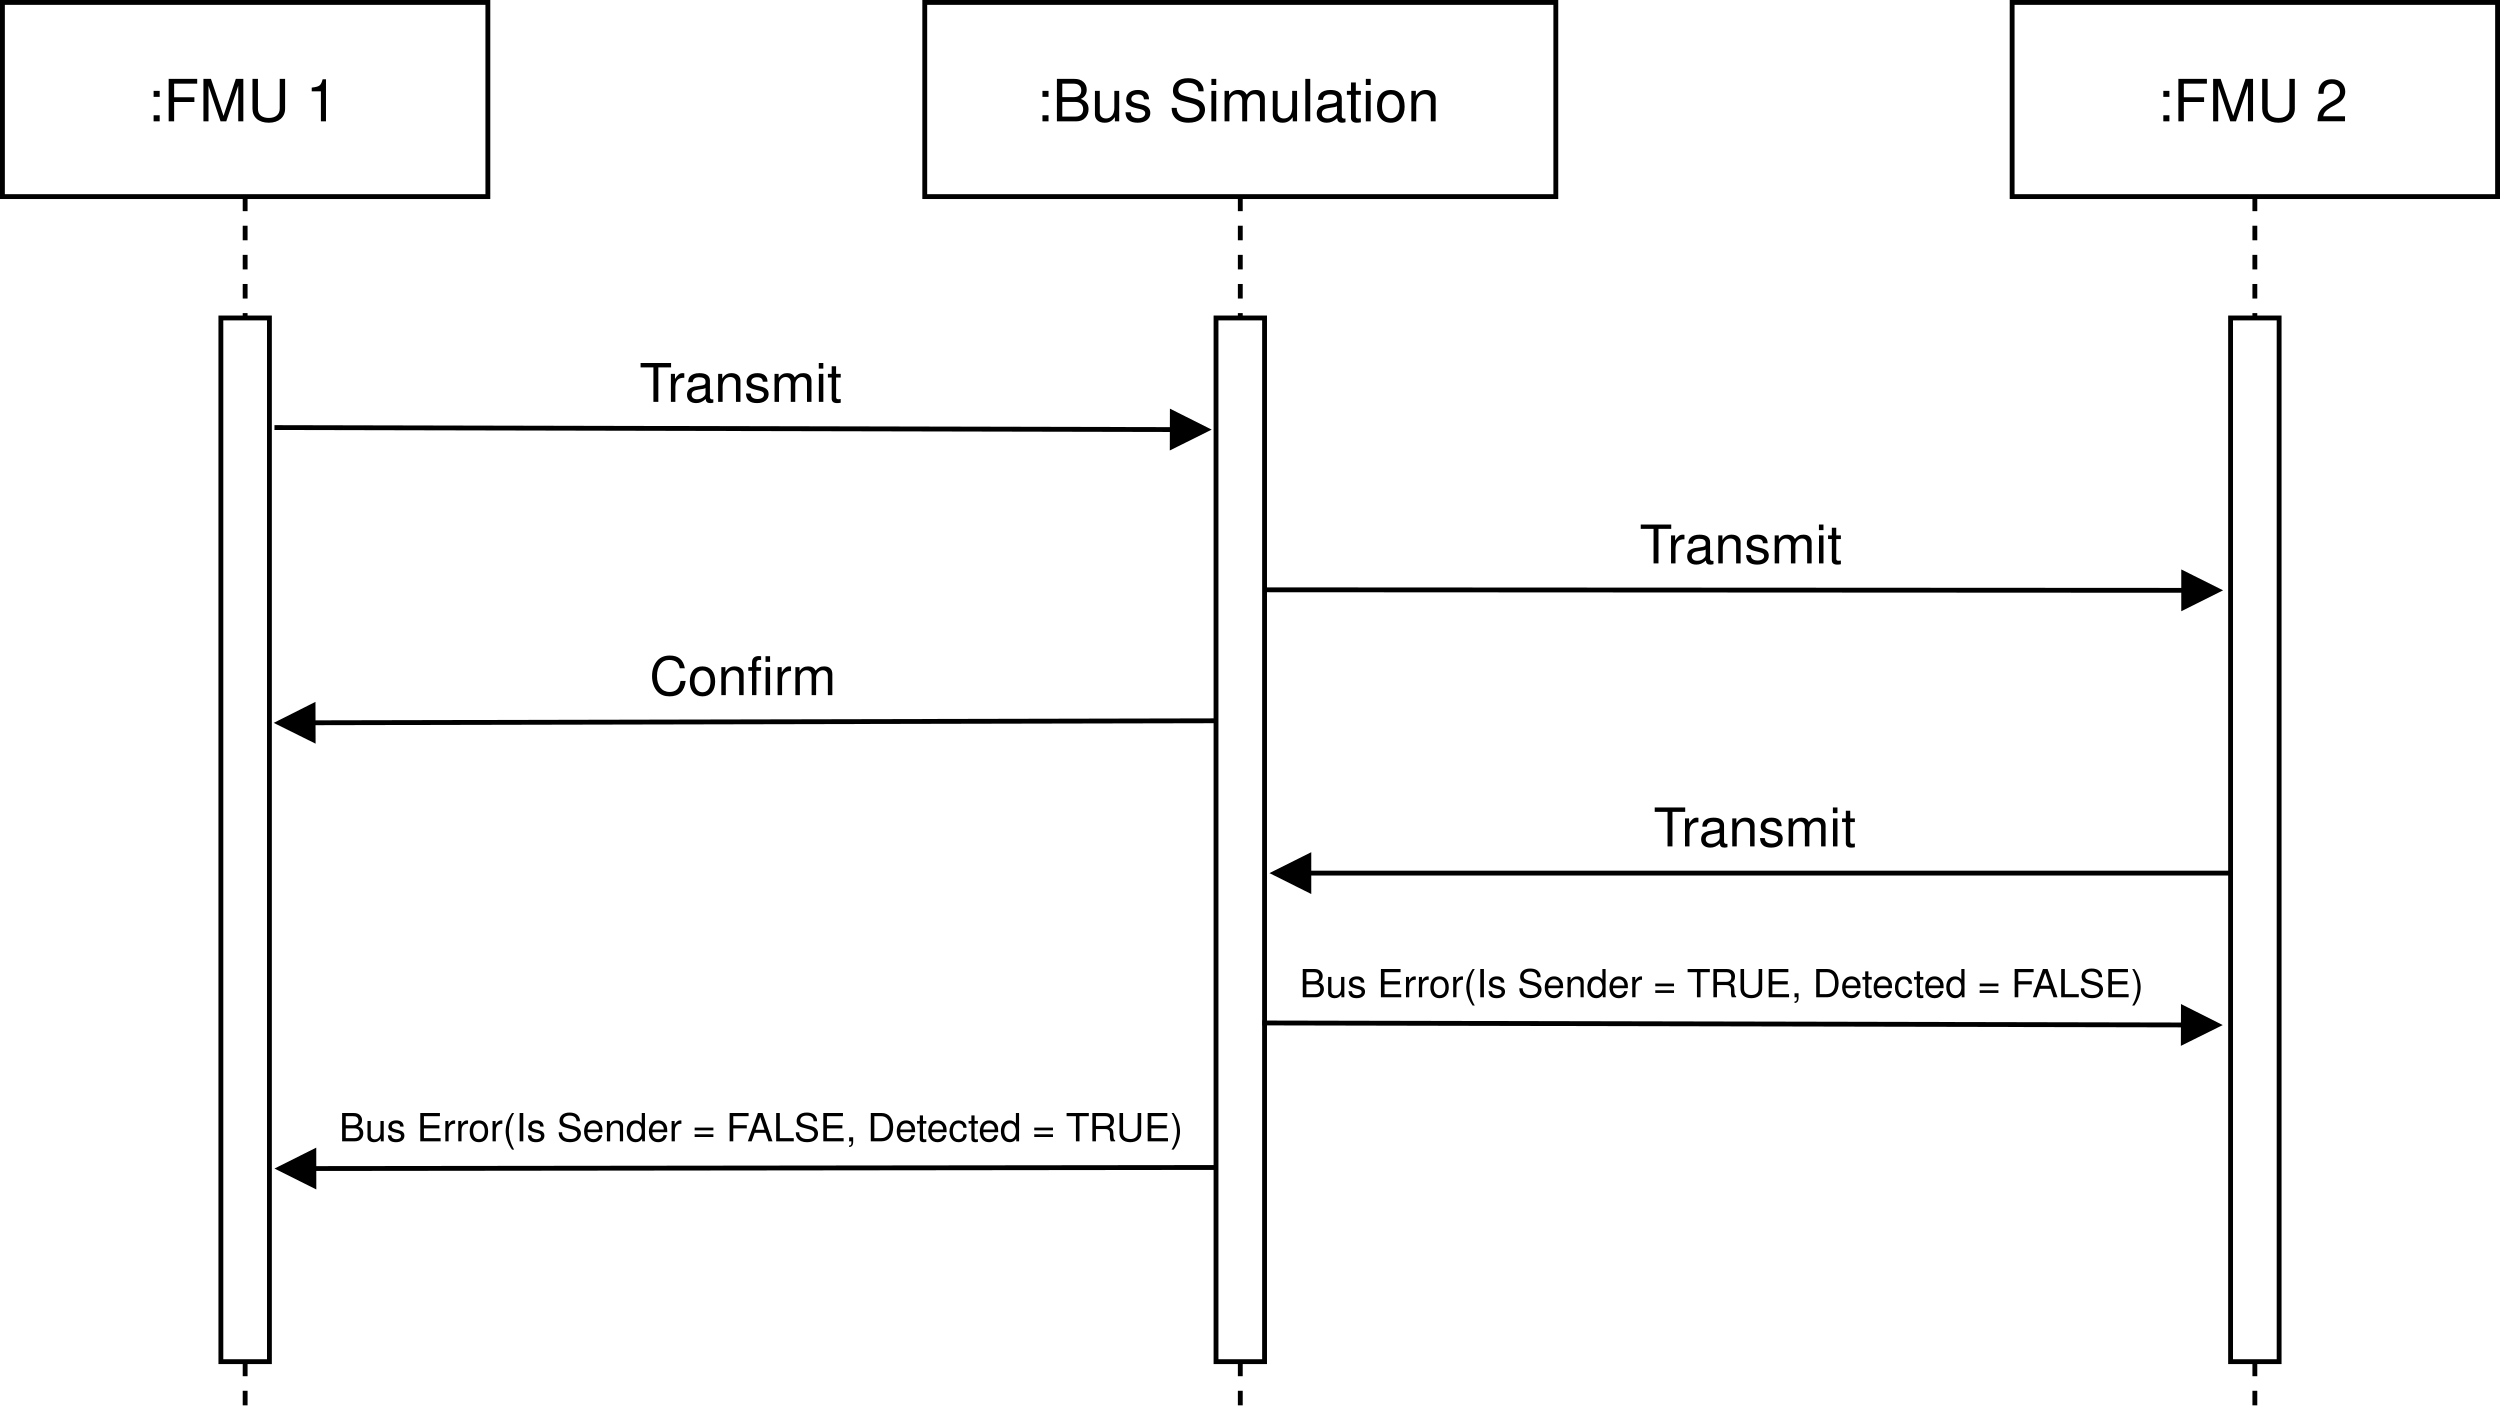
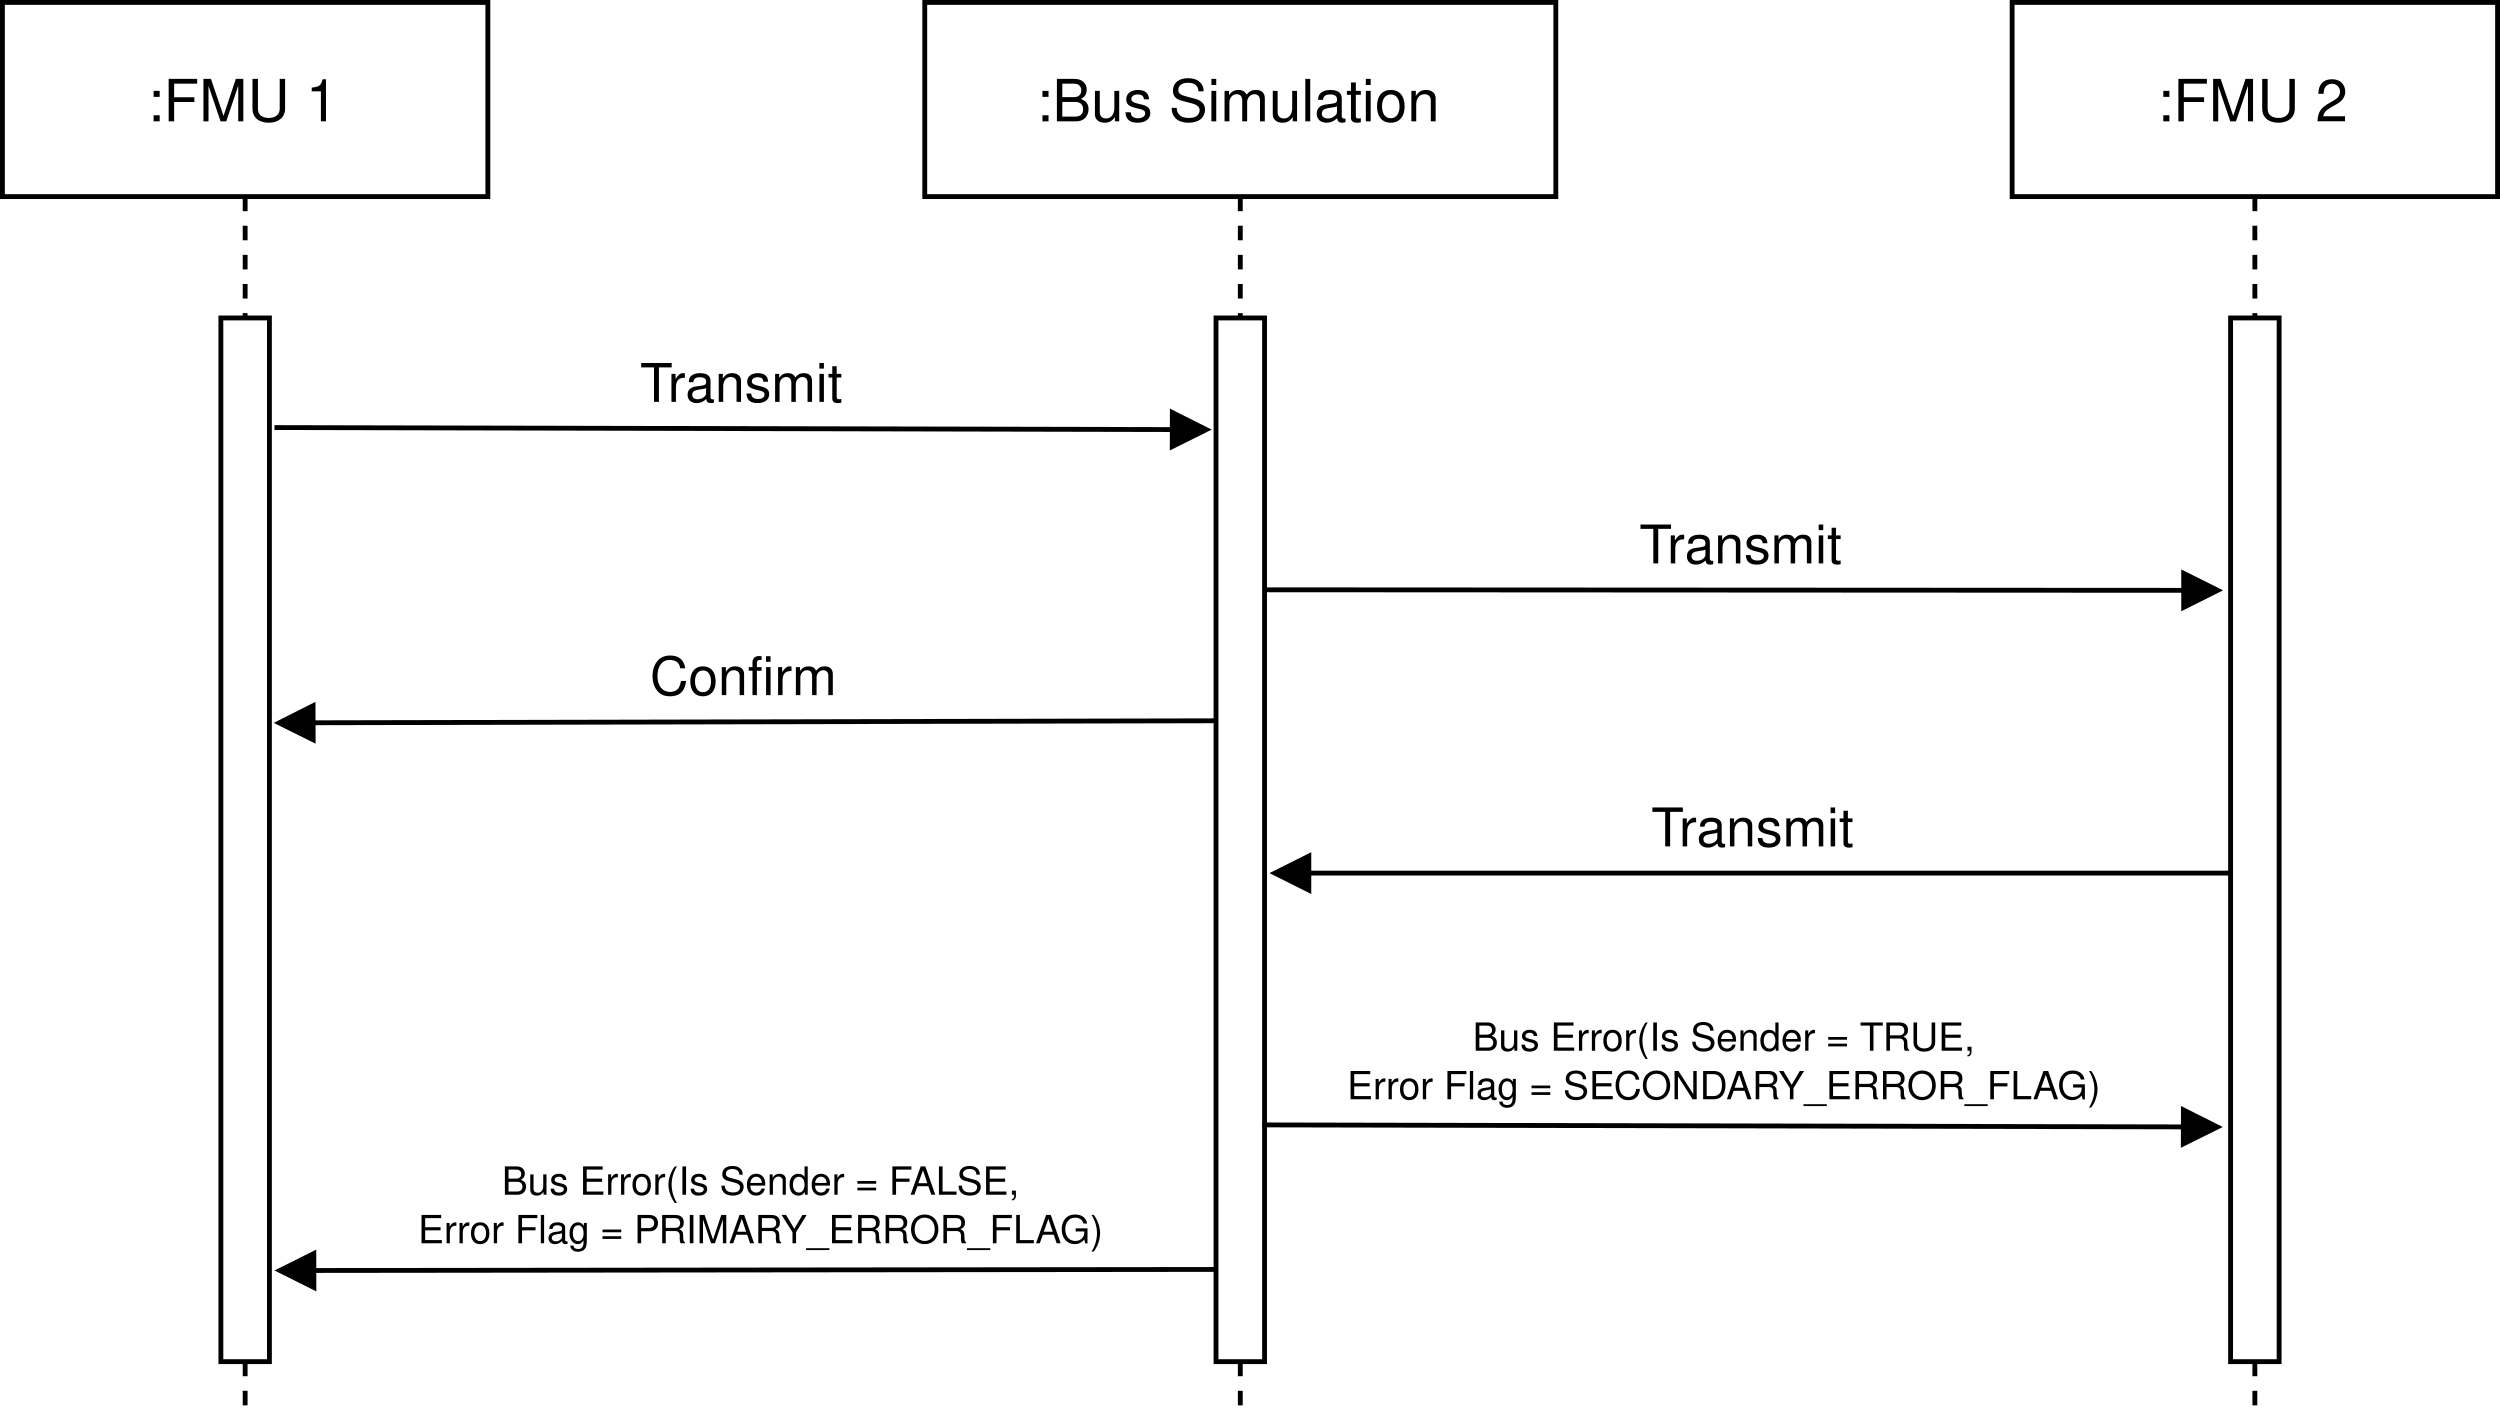
- <svg xmlns="http://www.w3.org/2000/svg" version="1.1" width="515px" height="291px" viewBox="-0.5 -0.5 515 291">
+ <svg xmlns="http://www.w3.org/2000/svg" version="1.1" width="515px" height="292px" viewBox="-0.5 -0.5 515 292">
  <defs />
  <g>
    <rect x="0" y="0" width="100" height="40" fill="rgb(255, 255, 255)" stroke="rgb(0, 0, 0)" pointer-events="all" />
    <path d="M 50 40 L 50 290" fill="none" stroke="rgb(0, 0, 0)" stroke-miterlimit="10" stroke-dasharray="3 3" pointer-events="all" />
    <g fill="rgb(0, 0, 0)" font-family="Helvetica" text-anchor="middle" font-size="12px">
      <text x="49.5" y="24.5">:FMU 1</text>
    </g>
    <rect x="45" y="65" width="10" height="215" fill="rgb(255, 255, 255)" stroke="rgb(0, 0, 0)" pointer-events="all" />
    <rect x="190" y="0" width="130" height="40" fill="rgb(255, 255, 255)" stroke="rgb(0, 0, 0)" pointer-events="all" />
    <path d="M 255 40 L 255 290" fill="none" stroke="rgb(0, 0, 0)" stroke-miterlimit="10" stroke-dasharray="3 3" pointer-events="all" />
    <g fill="rgb(0, 0, 0)" font-family="Helvetica" text-anchor="middle" font-size="12px">
      <text x="254.5" y="24.5">:Bus Simulation</text>
    </g>
    <rect x="250" y="65" width="10" height="215" fill="rgb(255, 255, 255)" stroke="rgb(0, 0, 0)" pointer-events="all" />
    <path d="M 260 121 L 449.34 121.11" fill="none" stroke="rgb(0, 0, 0)" stroke-miterlimit="10" pointer-events="stroke" />
    <path d="M 456.34 121.11 L 449.34 124.61 L 449.34 117.61 Z" fill="rgb(0, 0, 0)" stroke="rgb(0, 0, 0)" stroke-miterlimit="10" pointer-events="all" />
    <g fill="rgb(0, 0, 0)" font-family="Helvetica" text-anchor="middle" font-size="11px">
      <rect fill="rgb(255, 255, 255)" stroke="none" x="337" y="106" width="44" height="14" stroke-width="0" />
-       <text x="358.12" y="115.56">Transmit</text>
+       <text x="358.07" y="115.56">Transmit</text>
    </g>
    <path d="M 461.5 179.36 L 269.12 179.36" fill="none" stroke="rgb(0, 0, 0)" stroke-miterlimit="10" pointer-events="stroke" />
    <path d="M 262.12 179.36 L 269.12 175.86 L 269.12 182.86 Z" fill="rgb(0, 0, 0)" stroke="rgb(0, 0, 0)" stroke-miterlimit="10" pointer-events="all" />
    <g fill="rgb(0, 0, 0)" font-family="Helvetica" text-anchor="middle" font-size="11px">
      <rect fill="rgb(255, 255, 255)" stroke="none" x="340" y="164" width="44" height="14" stroke-width="0" />
-       <text x="361" y="173.86">Transmit</text>
+       <text x="360.52" y="173.86">Transmit</text>
    </g>
-     <path d="M 259.55 210.23 L 449.27 210.64" fill="none" stroke="rgb(0, 0, 0)" stroke-miterlimit="10" pointer-events="stroke" />
-     <path d="M 456.27 210.66 L 449.26 214.14 L 449.28 207.14 Z" fill="rgb(0, 0, 0)" stroke="rgb(0, 0, 0)" stroke-miterlimit="10" pointer-events="all" />
+     <path d="M 259.55 231.23 L 449.27 231.64" fill="none" stroke="rgb(0, 0, 0)" stroke-miterlimit="10" pointer-events="stroke" />
+     <path d="M 456.27 231.66 L 449.26 235.14 L 449.28 228.14 Z" fill="rgb(0, 0, 0)" stroke="rgb(0, 0, 0)" stroke-miterlimit="10" pointer-events="all" />
    <g fill="rgb(0, 0, 0)" font-family="Helvetica" text-anchor="middle" font-size="8px">
-       <rect fill="rgb(255, 255, 255)" stroke="none" x="267" y="198" width="177" height="11" stroke-width="0" />
-       <text x="354.17" y="204.94">Bus Error(Is Sender = TRUE, Detected = FALSE)</text>
+       <rect fill="rgb(255, 255, 255)" stroke="none" x="276" y="210" width="159" height="20" stroke-width="0" />
+       <text x="354.6" y="215.95">Bus Error(Is Sender = TRUE,</text>
+       <text x="354.6" y="225.95">Error Flag = SECONDARY_ERROR_FLAG)</text>
    </g>
-     <path d="M 64.16 240.22 L 250 240" fill="none" stroke="rgb(0, 0, 0)" stroke-miterlimit="10" pointer-events="stroke" />
-     <path d="M 57.16 240.22 L 64.15 236.72 L 64.16 243.72 Z" fill="rgb(0, 0, 0)" stroke="rgb(0, 0, 0)" stroke-miterlimit="10" pointer-events="all" />
+     <path d="M 64.16 261.22 L 250 261" fill="none" stroke="rgb(0, 0, 0)" stroke-miterlimit="10" pointer-events="stroke" />
+     <path d="M 57.16 261.22 L 64.15 257.72 L 64.16 264.72 Z" fill="rgb(0, 0, 0)" stroke="rgb(0, 0, 0)" stroke-miterlimit="10" pointer-events="all" />
    <g fill="rgb(0, 0, 0)" font-family="Helvetica" text-anchor="middle" font-size="8px">
-       <rect fill="rgb(255, 255, 255)" stroke="none" x="69" y="228" width="177" height="11" stroke-width="0" />
-       <text x="156.28" y="234.61">Bus Error(Is Sender = FALSE, Detected = TRUE)</text>
+       <rect fill="rgb(255, 255, 255)" stroke="none" x="85" y="240" width="144" height="20" stroke-width="0" />
+       <text x="156.18" y="245.61">Bus Error(Is Sender = FALSE,</text>
+       <text x="156.18" y="255.61">Error Flag = PRIMARY_ERROR_FLAG)</text>
    </g>
    <rect x="414" y="0" width="100" height="40" fill="rgb(255, 255, 255)" stroke="rgb(0, 0, 0)" pointer-events="all" />
    <path d="M 464 40 L 464 290" fill="none" stroke="rgb(0, 0, 0)" stroke-miterlimit="10" stroke-dasharray="3 3" pointer-events="all" />
    <g fill="rgb(0, 0, 0)" font-family="Helvetica" text-anchor="middle" font-size="12px">
      <text x="463.5" y="24.5">:FMU 2</text>
    </g>
    <rect x="459" y="65" width="10" height="215" fill="rgb(255, 255, 255)" stroke="rgb(0, 0, 0)" pointer-events="all" />
    <path d="M 56.04 87.58 L 240.99 87.99" fill="none" stroke="rgb(0, 0, 0)" stroke-miterlimit="10" pointer-events="stroke" />
    <path d="M 247.99 88 L 240.98 91.49 L 241 84.49 Z" fill="rgb(0, 0, 0)" stroke="rgb(0, 0, 0)" stroke-miterlimit="10" pointer-events="all" />
    <g fill="rgb(0, 0, 0)" font-family="Helvetica" text-anchor="middle" font-size="11px">
      <rect fill="rgb(255, 255, 255)" stroke="none" x="131" y="72" width="44" height="14" stroke-width="0" />
-       <text x="152.09" y="82.29">Transmit</text>
+       <text x="152.21" y="82.29">Transmit</text>
    </g>
    <path d="M 250.26 147.98 L 64 148.39" fill="none" stroke="rgb(0, 0, 0)" stroke-miterlimit="10" pointer-events="stroke" />
    <path d="M 57 148.41 L 63.99 144.89 L 64.01 151.89 Z" fill="rgb(0, 0, 0)" stroke="rgb(0, 0, 0)" stroke-miterlimit="10" pointer-events="all" />
    <g fill="rgb(0, 0, 0)" font-family="Helvetica" text-anchor="middle" font-size="11px">
      <rect fill="rgb(255, 255, 255)" stroke="none" x="133" y="133" width="41" height="14" stroke-width="0" />
-       <text x="152.52" y="142.7">Confirm</text>
+       <text x="152.62" y="142.69">Confirm</text>
    </g>
  </g>
</svg>
